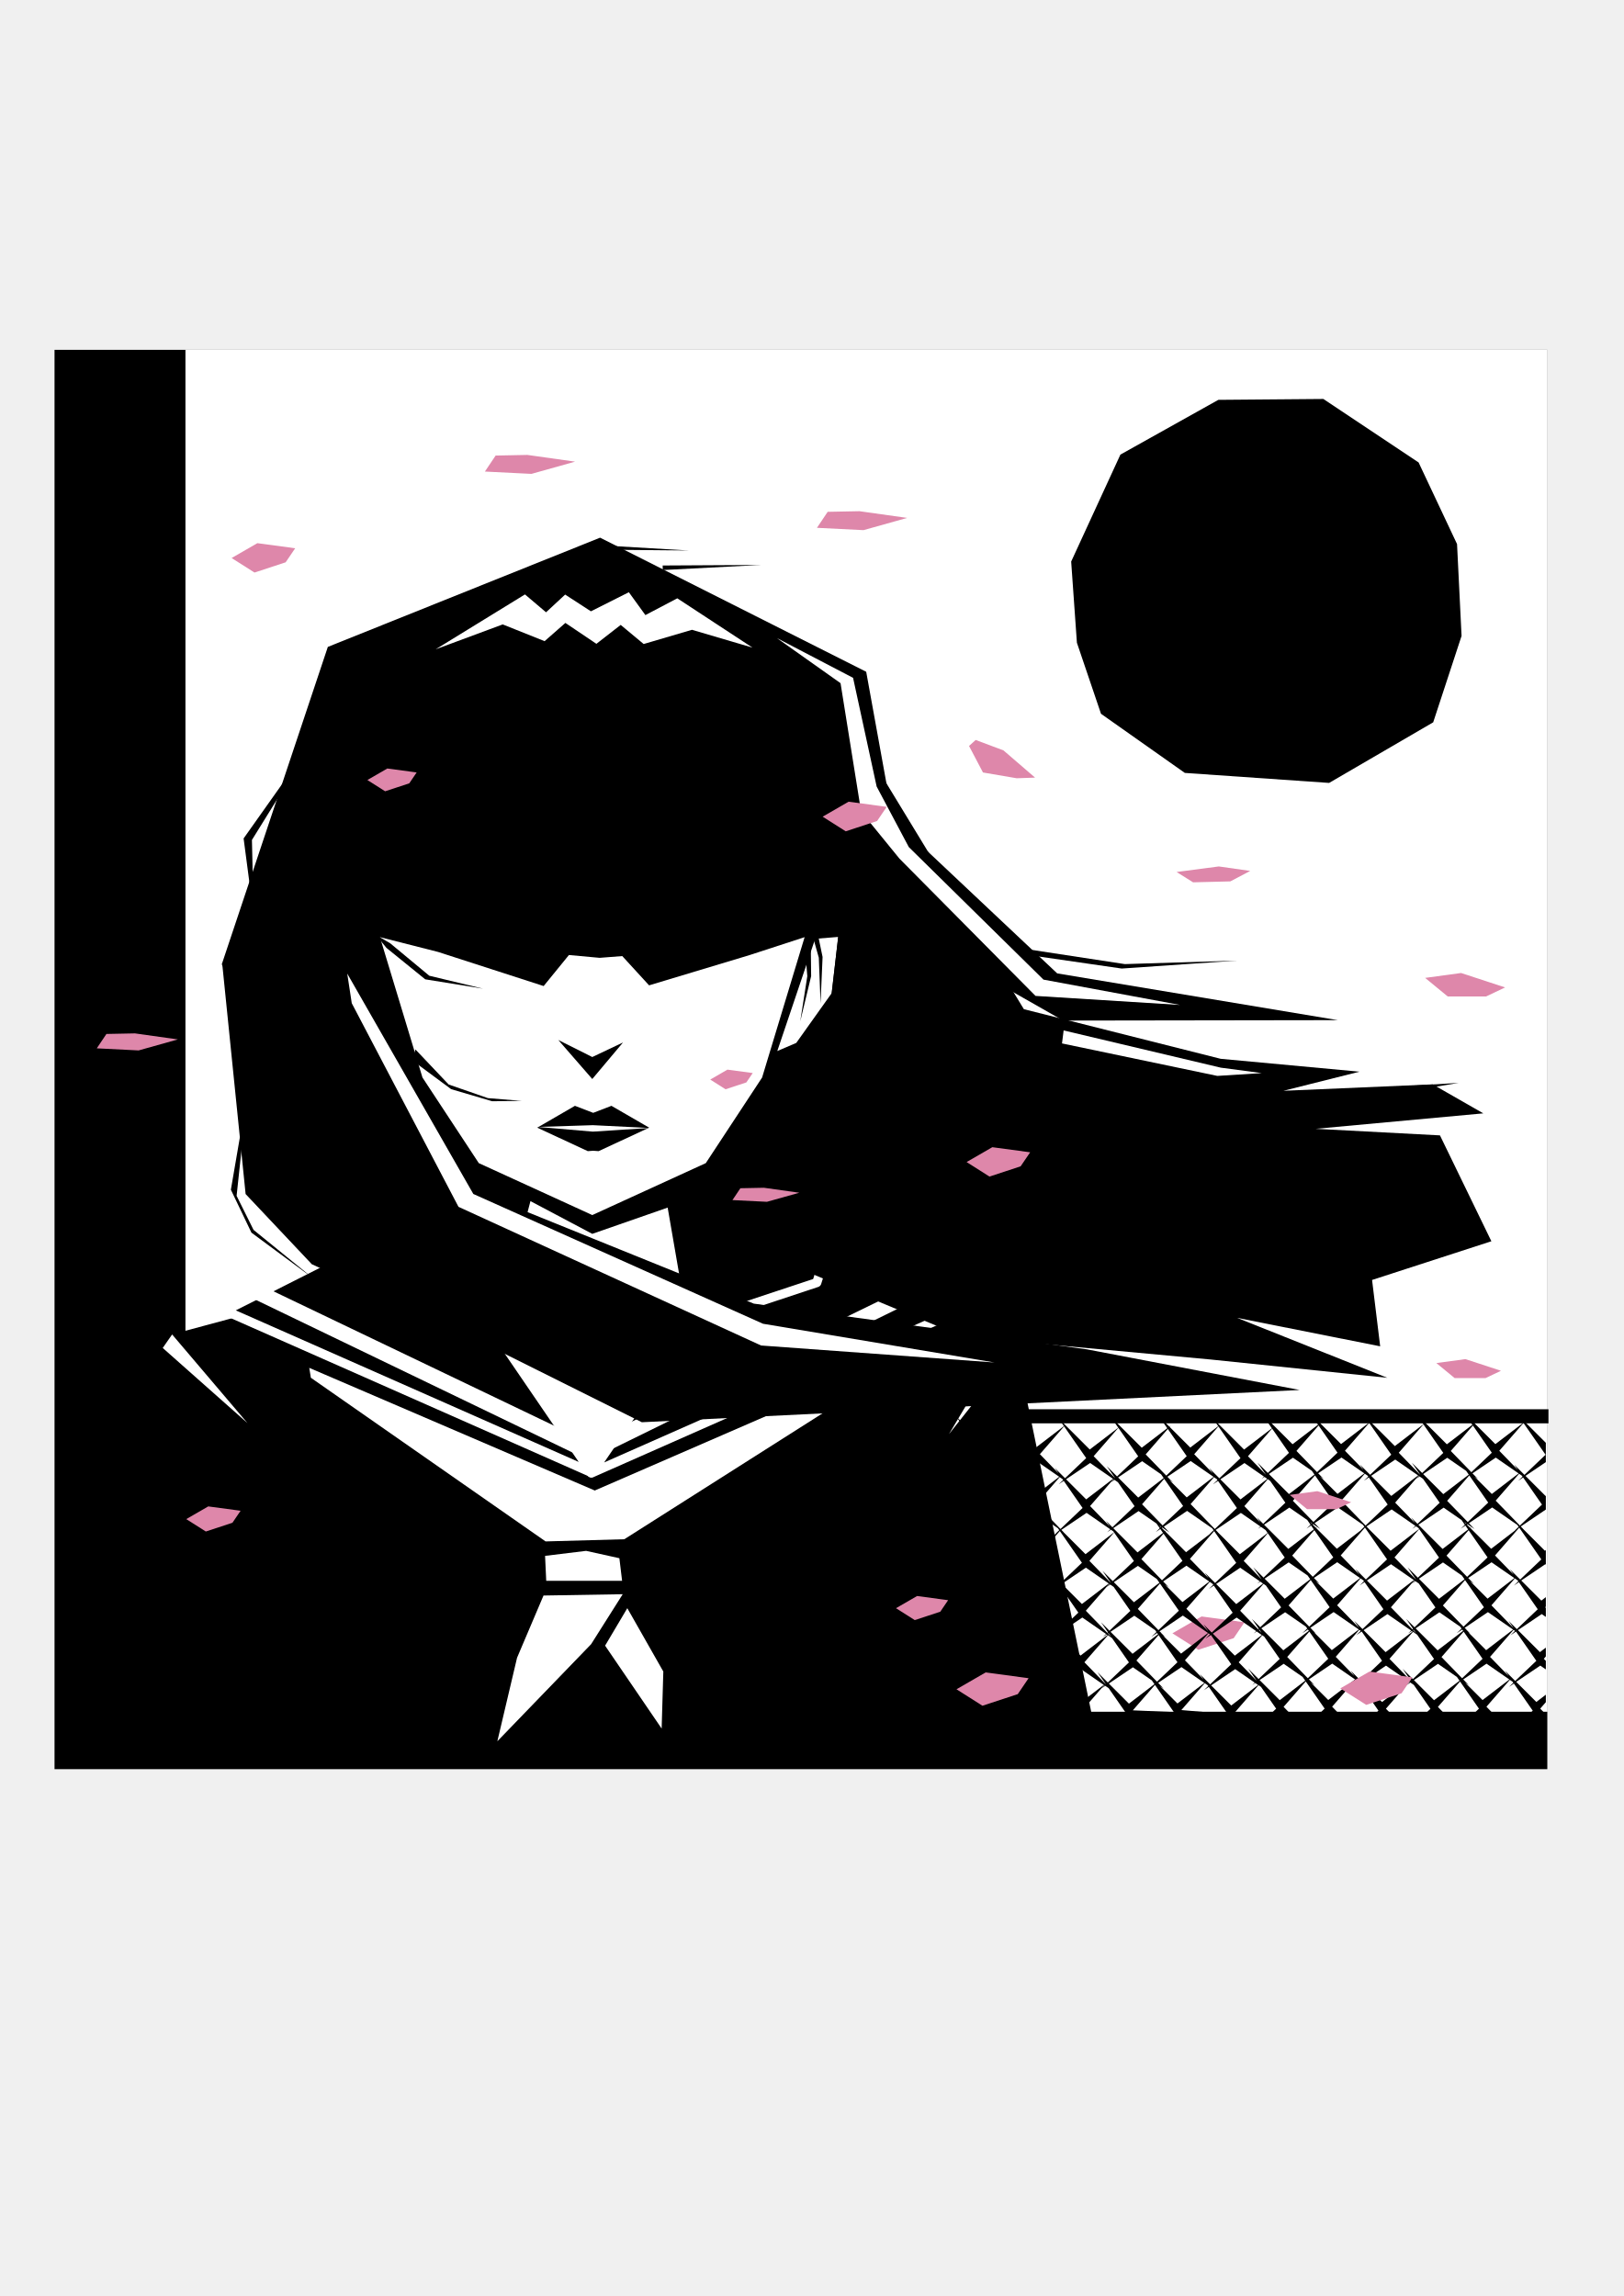
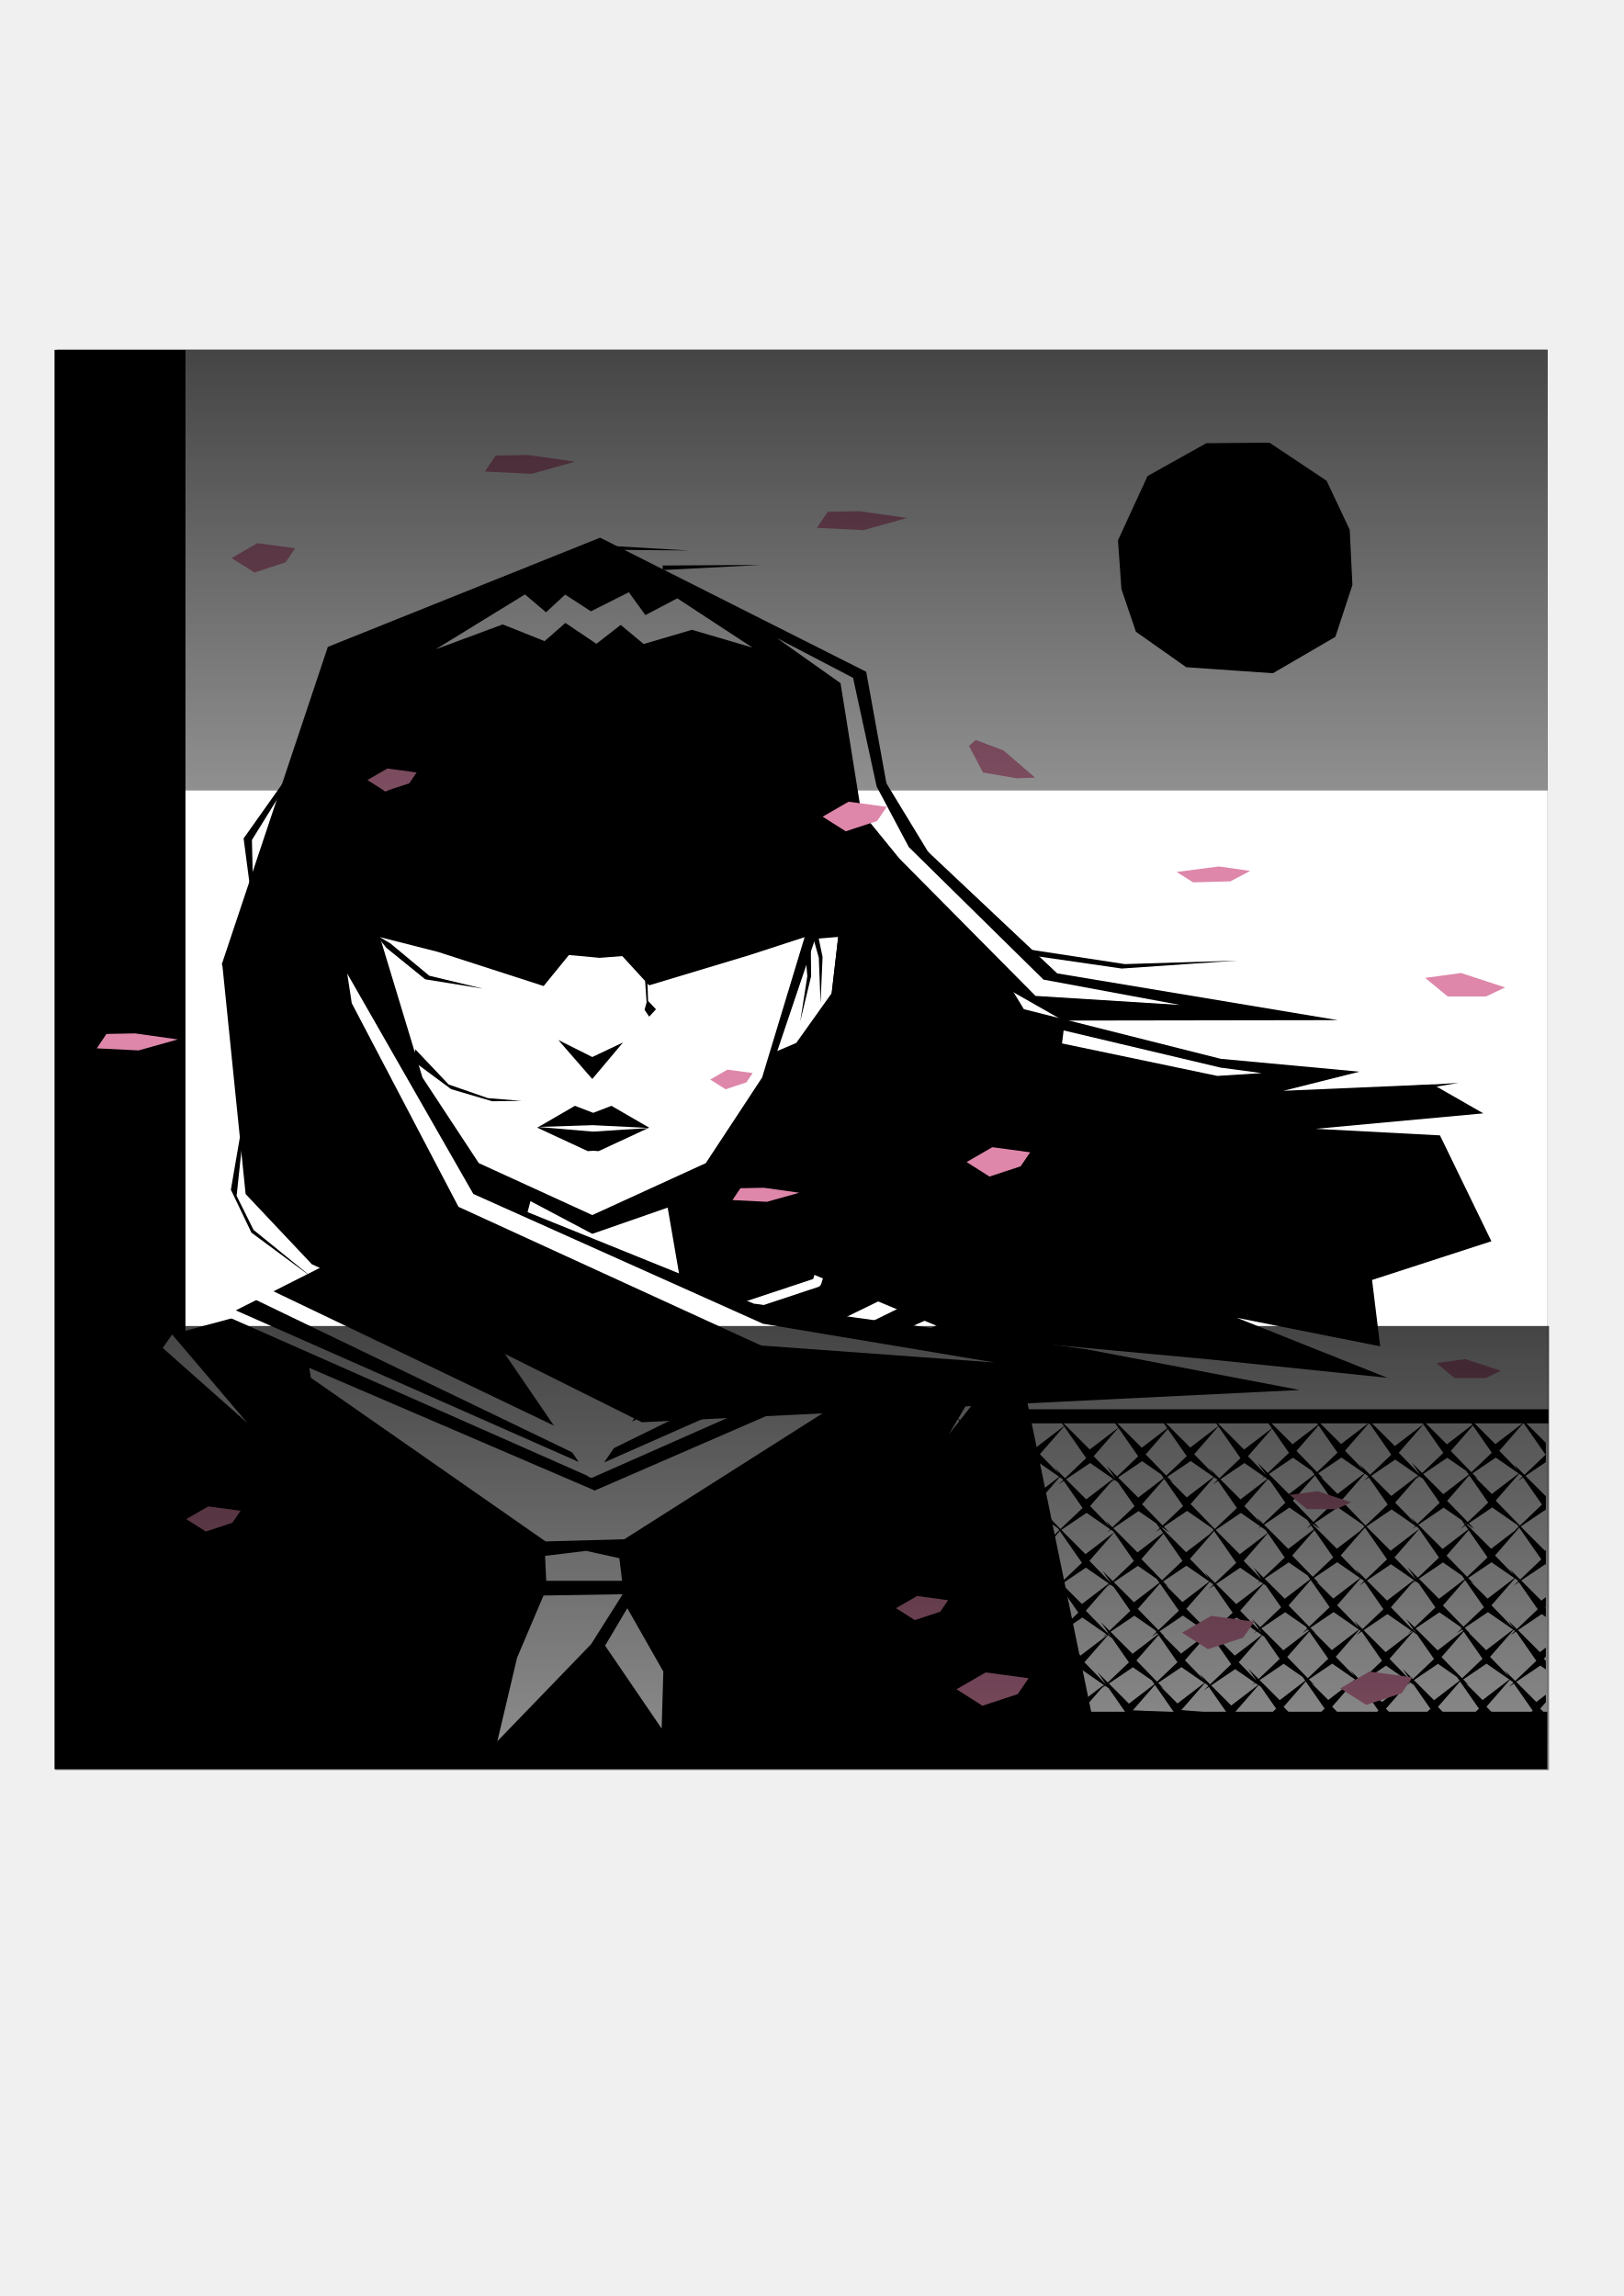
- <svg xmlns="http://www.w3.org/2000/svg" width="210mm" height="297mm" viewBox="0 0 210 297" version="1.1" id="svg1">
+ <svg xmlns="http://www.w3.org/2000/svg" xmlns:xlink="http://www.w3.org/1999/xlink" width="210mm" height="297mm" viewBox="0 0 210 297" version="1.1" id="svg1">
  <defs id="defs1">
-     </defs>
+     <linearGradient id="linearGradient28">
+       <stop style="stop-color:#000000;stop-opacity:1;" offset="0" id="stop28" />
+       <stop style="stop-color:#000000;stop-opacity:0;" offset="1" id="stop29" />
+     </linearGradient>
+     <linearGradient xlink:href="#linearGradient28" id="linearGradient29" x1="-62.55" y1="-111.543" x2="-62.55" y2="225.606" gradientUnits="userSpaceOnUse" gradientTransform="matrix(0.6456198,0,0,0.5728128,144.7687,57.13999)" />
+     <linearGradient xlink:href="#linearGradient28" id="linearGradient30" gradientUnits="userSpaceOnUse" gradientTransform="matrix(0.6468168,0,0,0.5770669,-62.6605,183.5269)" x1="-62.55" y1="-111.543" x2="-62.55" y2="225.606" />
+   </defs>
  <g id="layer1">
    <rect style="fill:#000000;stroke-width:0.464;stroke-linecap:round;stroke-linejoin:round" id="rect1-9" width="193.067" height="183.597" x="7.053" y="45.253" />
    <rect style="fill:#ffffff;stroke-width:0.434;stroke-linecap:round;stroke-linejoin:round" id="rect1" width="176.166" height="176.166" x="23.984" y="45.257" />
    <path id="path1" style="fill:#000000;stroke-width:0.277;stroke-linecap:round;stroke-linejoin:round" d="m 42.4,83.68 -13.718,41.061 12.62,21.458 7.198,19.34 -26.364,7.102 -11.425,55.395 65.891,0.014 65.891,-0.014 -11.425,-55.395 -25.119,-6.803 11.874,-46.98 -5.794,-31.961 -34.416,-17.346 z m 6.739,37.545 7.518,1.913 13.655,4.413 3.269,-4.014 3.976,0.364 2.924,-0.227 3.468,3.786 12.969,-3.906 7.147,-2.329 -5.498,18.157 -7.285,11.075 -14.678,6.719 -14.678,-6.719 -7.287,-11.075 z m 19.467,34.146 7.996,4.235 9.749,-3.396 2.943,17.026 -12.692,16.851 -12.692,-16.851 z m 3.599,-20.844 4.397,5.049 3.974,-4.728 -3.974,1.884 z" />
    <path style="fill:#de87aa;stroke-width:0.543;stroke-linecap:round;stroke-linejoin:round" d="m 115.883,208.028 2.728,-1.575 4.012,0.541 -1.011,1.488 -3.303,1.086 z" id="path8-7-0-8" />
-     <path style="fill:#de87aa;stroke-width:0.751;stroke-linecap:round;stroke-linejoin:round" d="m 151.632,211.277 3.773,-2.179 5.549,0.749 -1.398,2.059 -4.568,1.502 z" id="path8-7-0-8-4" />
    <path style="fill:#de87aa;stroke-width:0.566;stroke-linecap:round;stroke-linejoin:round" d="m 24.091,196.504 2.843,-1.642 4.182,0.564 -1.054,1.551 -3.442,1.132 z" id="path8-7-0-8-2" />
    <path style="fill:#000000;fill-opacity:1;stroke-width:0.464;stroke-linecap:round;stroke-linejoin:round" d="m 74.359,143.044 -4.877,2.826 6.541,3.037 0.698,-0.051 0.698,0.051 6.541,-3.037 -4.879,-2.826 -2.36,0.908 z" id="path4" />
    <path style="fill:#ffffff;fill-opacity:1;stroke-width:0.464;stroke-linecap:round;stroke-linejoin:round" d="m 69.592,145.775 7.089,-0.228 7.284,0.362 -7.285,0.473 z" id="path6" />
    <path style="fill:#000000;fill-opacity:1;stroke:#ffffff;stroke-width:1.18;stroke-linecap:round;stroke-linejoin:round;stroke-dasharray:none" d="m 45.841,161.082 -16.719,8.457 47.379,20.948 -13.221,-19.356 -15.939,-5.283 z" id="path11" />
    <path style="fill:#000000;fill-opacity:1;stroke:#ffffff;stroke-width:1.18;stroke-linecap:round;stroke-linejoin:round;stroke-dasharray:none" d="m 107.141,161.146 16.719,8.457 -47.379,20.948 13.221,-19.356 15.939,-5.283 z" id="path11-3" />
    <path style="fill:#ffffff;fill-opacity:1;stroke:none;stroke-width:1.18;stroke-linecap:round;stroke-linejoin:round;stroke-dasharray:none" d="m 119.621,167.57 -40.34,19.809 2.235,-3.386 35.71,-17.426 z" id="path13" />
    <path style="fill:#ffffff;fill-opacity:1;stroke:none;stroke-width:1.207;stroke-linecap:round;stroke-linejoin:round;stroke-dasharray:none" d="m 32.771,167.994 41.658,20.082 -2.308,-3.433 -36.876,-17.667 z" id="path13-7" />
    <path style="fill:#ffffff;fill-opacity:1;stroke:none;stroke-width:1.18;stroke-linecap:round;stroke-linejoin:round;stroke-dasharray:none" d="m 111.285,179.708 -30.538,19.4 -10.185,0.283 -30.356,-21.171 -0.209,-1.28 36.928,15.866 34.574,-15.024 z" id="path14" />
    <path style="fill:#ffffff;fill-opacity:1;stroke:none;stroke-width:1.373;stroke-linecap:round;stroke-linejoin:round;stroke-dasharray:none" d="m 75.804,200.613 4.303,0.95 0.351,2.925 h -9.812 l -0.15,-3.228 z" id="path15" />
    <path style="fill:#ffffff;fill-opacity:1;stroke:none;stroke-width:1.18;stroke-linecap:round;stroke-linejoin:round;stroke-dasharray:none" d="m 80.539,206.219 -4.088,6.465 -12.127,12.556 2.548,-10.797 3.423,-8.053 z" id="path16" />
    <path style="fill:#ffffff;fill-opacity:1;stroke:none;stroke-width:1.18;stroke-linecap:round;stroke-linejoin:round;stroke-dasharray:none" d="m 81.132,208.027 -2.872,4.847 7.313,10.725 0.217,-7.377 z" id="path17" />
    <path style="fill:#ffffff;fill-opacity:1;stroke:none;stroke-width:1.18;stroke-linecap:round;stroke-linejoin:round;stroke-dasharray:none" d="m 130.392,172.672 -7.659,12.841 8.617,-10.887 -0.031,-1.798 z" id="path18" />
    <path style="fill:#ffffff;fill-opacity:1;stroke:none;stroke-width:1.18;stroke-linecap:round;stroke-linejoin:round;stroke-dasharray:none" d="m 22.262,172.62 9.741,11.461 -10.957,-9.716 z" id="path19" />
    <path style="fill:#ffffff;fill-opacity:1;stroke:none;stroke-width:0.635;stroke-linecap:round;stroke-linejoin:round;stroke-dasharray:none" d="m 97.323,83.773 -7.828,-2.305 -6.248,1.839 -2.969,-2.472 -3.142,2.446 -4.012,-2.703 -2.691,2.361 -5.414,-2.168 -8.669,3.218 11.546,-7.097 2.726,2.311 2.471,-2.291 3.333,2.165 4.906,-2.468 2.14,2.956 4.124,-2.17 z" id="path20" />
    <path style="fill:#ffffff;fill-opacity:1;stroke:none;stroke-width:1.18;stroke-linecap:round;stroke-linejoin:round;stroke-dasharray:none" d="m 105.43,121.439 2.971,-0.242 -0.818,7.248 -4.601,6.463 -2.452,1.049 z" id="path21" />
    <path style="fill:#000000;fill-opacity:1;stroke:none;stroke-width:1.104;stroke-linecap:round;stroke-linejoin:round;stroke-dasharray:none" d="m 28.74,124.663 10.347,14.699 27.919,16.936 30.484,12.333 43.077,5.913 27.521,5.258 -85.074,4.172 -20.777,-10.367 -21.906,-10.071 -8.565,-9.081 z" id="path23" />
    <path style="fill:#000000;fill-opacity:1;stroke:none;stroke-width:1.104;stroke-linecap:round;stroke-linejoin:round;stroke-dasharray:none" d="m 53.725,135.746 4.303,4.54 5.07,1.761 4.358,0.359 -3.801,0.047 -5.305,-1.563 -5.001,-3.706 z" id="path27" />
    <path style="fill:#000000;fill-opacity:1;stroke:none;stroke-width:1.104;stroke-linecap:round;stroke-linejoin:round;stroke-dasharray:none" d="m 50.47,122.022 5.052,4.194 6.955,1.672 -7.484,-1.209 -5.017,-4.069 -1.346,-1.667 z" id="path29" />
    <path style="fill:#000000;fill-opacity:1;stroke:none;stroke-width:1.104;stroke-linecap:round;stroke-linejoin:round;stroke-dasharray:none" d="m 31.739,144.032 -1.138,10.652 2.192,4.41 7.683,6.244 -7.957,-5.889 -2.659,-5.552 2.28,-13.293 z" id="path33" />
    <path style="fill:#000000;fill-opacity:1;stroke:none;stroke-width:1.104;stroke-linecap:round;stroke-linejoin:round;stroke-dasharray:none" d="m 38.732,98.732 -6.149,9.92 0.22,9.658 -1.296,-9.854 8.494,-11.994 z" id="path34" />
    <path style="fill:#000000;fill-opacity:1;stroke:none;stroke-width:1.104;stroke-linecap:round;stroke-linejoin:round;stroke-dasharray:none" d="m 126.498,121.814 18.981,2.897 14.483,-0.45 -14.889,1.025 -18.439,-2.672 z" id="path35" />
    <path style="fill:#000000;fill-opacity:1;stroke:none;stroke-width:1.104;stroke-linecap:round;stroke-linejoin:round;stroke-dasharray:none" d="m 56.402,117.755 3.44,1.818 -3.309,-2.039 z" id="path36" />
    <path style="fill:#000000;fill-opacity:1;stroke:none;stroke-width:1.104;stroke-linecap:round;stroke-linejoin:round;stroke-dasharray:none" d="m 60.591,118.504 2.414,2.119 -1.981,-2.075 z" id="path37" />
    <path style="fill:#000000;fill-opacity:1;stroke:none;stroke-width:1.104;stroke-linecap:round;stroke-linejoin:round;stroke-dasharray:none" d="M 76.982,70.497 89.072,71.208 77.893,71.103 Z" id="path38" />
    <path style="fill:#000000;fill-opacity:1;stroke:none;stroke-width:1.104;stroke-linecap:round;stroke-linejoin:round;stroke-dasharray:none" d="m 85.706,73.15 12.696,-0.071 -12.683,0.659 z" id="path39" />
    <path id="path2" style="fill:#000000;stroke-width:1.104;stroke-linecap:round;stroke-linejoin:round" d="m 169.382,182.734 1.086,1.562 -3.299,2.524 -4.064,-4.064 1.392,2.001 -3.597,2.752 -4.064,-4.064 0.722,1.038 -3.614,2.766 -2.674,-2.674 0.156,-0.179 -0.19,0.145 -1.356,-1.356 1.086,1.562 -3.299,2.524 -4.064,-4.064 1.025,1.474 -3.687,2.821 -4.064,-4.064 0.722,1.039 -3.614,2.765 -2.674,-2.674 0.156,-0.179 -0.19,0.145 -1.356,-1.356 1.086,1.562 -3.299,2.524 -4.064,-4.064 3.6,5.176 -2.733,2.601 -1.331,-1.331 1.087,1.563 -0.565,0.538 0.639,-0.432 2.44,3.507 -2.868,2.729 -0.819,-0.819 0.669,0.961 -0.525,0.5 0.593,-0.401 2.863,4.116 -2.733,2.601 -1.331,-1.331 1.087,1.563 -0.565,0.539 0.64,-0.432 2.439,3.507 -2.701,2.571 -1.082,-1.082 0.884,1.271 -0.643,0.612 0.727,-0.491 2.633,3.785 -2.733,2.601 -1.331,-1.331 1.087,1.563 -0.565,0.538 0.639,-0.432 2.44,3.507 10.389,-0.001 -3.145,-0.267 3.027,-3.478 0.363,0.251 0.085,0.122 -0.566,0.539 0.64,-0.432 2.272,3.265 h 3.548 l -2.412,-0.008 3.028,-3.478 0.054,0.037 -0.403,0.383 0.484,-0.327 0.442,0.306 2.147,3.086 10.292,-5.6e-4 -3.042,-0.259 3.028,-3.478 0.361,0.249 0.087,0.125 -0.565,0.538 0.639,-0.432 2.265,3.256 h 1.142 l 3.027,-3.478 0.312,0.216 1.963,2.823 -2.645,2.517 -0.8,-0.8 0.653,0.939 -0.751,0.714 0.849,-0.573 1.917,0.029 -1.721,-0.159 3.012,-2.035 2.939,2.035 -0.231,0.219 0.195,0.003 0.165,-0.112 0.081,0.115 0.369,0.006 -0.253,-0.253 3.012,-2.035 3.44,2.382 2.264,0.034 -1.76,-0.12 3.012,-2.035 3.071,2.127 -0.098,0.092 0.122,0.002 0.057,-0.038 0.057,0.04 0.26,0.004 -0.151,-0.156 0.199,-0.135 0.205,0.294 5.407,0.082 -0.185,0.176 0.259,-0.175 0.022,5.6e-4 -0.02,-0.002 0.588,-0.397 0.286,0.411 2.099,0.032 -1.747,-0.134 0.156,-0.179 -0.19,0.145 -0.409,-0.409 3.012,-2.035 3.503,2.426 -0.259,0.246 0.667,0.01 -0.211,-0.218 0.009,-0.01 0.039,-0.026 0.177,0.254 4.211,0.064 v -0.165 l -4.192,-0.286 3.012,-2.035 1.179,0.817 v -0.95 l -0.726,-0.748 0.726,-0.835 v -0.969 l -1.23,0.941 -2.6,-2.6 3.114,-2.104 0.716,0.496 v -1.106 l -0.263,-0.271 0.263,-0.302 v -1.145 l -0.766,0.587 -2.844,-2.844 3.077,-2.079 0.533,0.369 v -1.168 l -0.08,-0.082 0.08,-0.092 v -1.216 l -0.583,0.446 -2.6,-2.6 3.114,-2.104 0.069,0.048 v -1.883 l -0.12,0.092 -2.867,-2.867 0.038,0.027 -0.293,-0.302 3.242,-2.19 v -1.78 l -0.034,0.026 -2.6,-2.6 2.634,-1.78 v -2.496 l -3.635,-3.635 0.722,1.038 -3.614,2.766 -2.674,-2.674 0.156,-0.179 -0.19,0.145 -1.356,-1.356 1.086,1.562 -3.299,2.524 -4.064,-4.064 1.025,1.474 -3.687,2.821 -4.064,-4.064 0.722,1.039 -3.614,2.765 -2.674,-2.674 0.156,-0.179 -0.19,0.145 z m 26.336,41.591 h -0.013 l 0.046,0.047 z m -0.68,-0.01 -4.067,-0.061 3.823,0.293 z m -0.244,0.232 -0.102,0.096 0.139,-0.094 z m -5.922,-0.325 -0.854,-0.013 0.903,0.083 z m -6.357,-0.096 -0.253,-0.003 0.195,0.201 0.127,-0.097 z m -0.513,-0.008 -0.114,-0.002 -0.31,0.21 0.804,0.055 z m -0.424,0.208 -0.032,-0.002 -0.085,0.081 z m -0.032,-0.002 0.22,-0.21 -4.225,-0.063 z m -6.268,-0.308 -6.199,-0.093 0.155,0.155 0.19,-0.145 -0.156,0.179 5.568,0.429 0.504,-0.48 z m -0.441,0.524 -0.1,0.096 0.138,-0.093 z m -6.127,-0.623 -0.245,-0.003 -0.422,0.285 0.923,0.085 z m -0.668,0.282 -0.069,-0.007 -0.192,0.183 z m -0.069,-0.007 0.296,-0.282 -3.999,-0.06 z m -9.37,-2.729 -2.772,5.7e-4 2.947,0.25 z m -13.064,0.001 -3.339,5.8e-4 3.345,0.01 z m -6.886,5.8e-4 h -2.675 l 2.843,0.242 z m 38.43,-37.402 2.856,4.107 -2.734,2.601 -1.33,-1.331 0.495,0.712 -2.419,-2.491 z m 19.957,0.008 2.856,4.107 -2.733,2.601 -1.331,-1.331 0.494,0.71 -2.418,-2.489 z m -12.939,0.182 2.564,3.687 -2.733,2.601 -1.331,-1.331 1.025,1.474 -0.021,0.017 -2.698,-2.779 z m -13.562,0.141 2.446,3.517 -2.645,2.517 -2.664,-2.744 z m 19.957,0.008 2.446,3.517 -2.644,2.516 -2.664,-2.743 z m -52.871,0.104 2.856,4.107 -2.734,2.601 -1.33,-1.331 0.495,0.712 -2.419,-2.491 z m 19.957,0.008 2.856,4.107 -2.733,2.601 -1.331,-1.331 0.494,0.71 -2.418,-2.489 z m -12.939,0.182 2.564,3.687 -2.733,2.601 -1.331,-1.331 1.025,1.474 -0.021,0.017 -2.698,-2.779 z m 19.88,0.095 2.185,3.141 -2.733,2.601 -1.331,-1.331 1.087,1.563 -5.6e-4,5.8e-4 -2.325,-2.394 z m -33.443,0.046 2.446,3.517 -2.645,2.517 -2.664,-2.744 z m 19.957,0.008 2.446,3.517 -2.644,2.516 -2.664,-2.743 z m 22.461,3.696 2.957,2.048 -3.471,2.656 -2.252,-2.252 0.48,0.333 -0.728,-0.75 z m 19.957,0.008 2.958,2.048 -3.472,2.657 -2.25,-2.251 0.479,0.332 -0.728,-0.75 z m -26.233,0.014 2.445,1.694 0.339,0.487 -3.298,2.524 -2.6,-2.6 z m 19.957,0.008 2.447,1.695 0.338,0.486 -3.299,2.524 -2.6,-2.6 z m -6.726,0.232 2.957,2.048 -3.471,2.657 -2.6,-2.6 z m -46.414,0.181 2.957,2.048 -3.471,2.656 -2.252,-2.252 0.48,0.333 -0.728,-0.75 z m 19.957,0.008 2.958,2.048 -3.472,2.657 -2.25,-2.251 0.479,0.332 -0.728,-0.75 z m -26.233,0.014 2.445,1.694 0.339,0.487 -3.298,2.524 -2.6,-2.6 z m 19.957,0.008 2.447,1.695 0.338,0.486 -3.299,2.524 -2.6,-2.6 z m -6.726,0.232 2.957,2.048 -3.471,2.657 -2.6,-2.6 z m 19.957,0.007 2.528,1.752 -0.316,0.3 0.379,-0.256 0.365,0.253 -3.471,2.656 -2.6,-2.6 z m 15.562,1.38 0.363,0.251 0.085,0.122 -0.566,0.539 0.64,-0.432 2.44,3.507 -2.855,2.717 -3.133,-3.226 z m 19.957,0.007 0.361,0.249 0.086,0.125 -0.565,0.538 0.639,-0.433 2.44,3.507 -2.855,2.717 -3.133,-3.226 z m -12.835,0.062 0.051,0.073 -0.007,0.007 -0.06,-0.062 z m -13.557,0.151 2.44,3.507 -2.644,2.517 -2.664,-2.743 2.834,-3.257 z m 19.957,0.007 2.44,3.507 -2.645,2.517 -2.664,-2.744 2.836,-3.258 z m -6.567,0.034 0.054,0.037 -0.402,0.383 0.484,-0.327 0.442,0.306 2.153,3.096 -2.867,2.729 -0.819,-0.819 0.504,0.725 -2.575,-2.652 z m -46.414,0.183 0.363,0.251 0.085,0.122 -0.566,0.539 0.64,-0.432 2.44,3.507 -2.855,2.717 -3.133,-3.226 z m 19.957,0.007 0.361,0.249 0.087,0.125 -0.565,0.538 0.639,-0.433 2.44,3.507 -2.855,2.717 -3.133,-3.226 z m -12.835,0.062 0.051,0.073 -0.007,0.007 -0.06,-0.062 z m -13.557,0.151 2.44,3.507 -2.644,2.517 -2.664,-2.743 2.834,-3.257 z m 19.957,0.007 2.44,3.507 -2.645,2.517 -2.664,-2.744 2.836,-3.258 z m -6.567,0.034 0.054,0.037 -0.402,0.383 0.484,-0.327 0.442,0.306 2.153,3.096 -2.867,2.729 -0.819,-0.819 0.504,0.725 -2.575,-2.652 z m 19.957,0.007 0.311,0.215 1.964,2.824 -2.868,2.729 -0.819,-0.819 0.474,0.682 -2.09,-2.152 z m 9.066,3.648 3.249,2.25 0.175,0.251 -0.525,0.5 0.223,-0.151 -3.258,2.493 -2.674,-2.674 0.135,-0.155 0.391,0.27 -0.728,-0.75 z m 19.957,0.007 3.249,2.25 0.175,0.252 -0.525,0.5 0.227,-0.153 -3.261,2.495 -2.675,-2.674 0.135,-0.155 0.391,0.271 -0.728,-0.75 z m -26.233,0.015 2.316,1.604 0.429,0.616 -0.525,0.5 0.594,-0.401 0.349,0.502 -3.299,2.524 -3.134,-3.134 z m 19.957,0.008 2.317,1.604 0.428,0.615 -0.525,0.5 0.593,-0.401 0.349,0.502 -3.299,2.524 -3.134,-3.134 z m -6.725,0.231 3.071,2.127 -0.403,0.383 0.484,-0.327 0.312,0.216 0.086,0.124 -3.687,2.821 -2.867,-2.867 0.039,0.027 -0.293,-0.302 z m -46.414,0.182 3.249,2.25 0.175,0.251 -0.525,0.5 0.223,-0.151 -3.258,2.493 -2.674,-2.674 0.135,-0.155 0.391,0.27 -0.728,-0.75 z m 19.957,0.007 3.249,2.25 0.175,0.252 -0.525,0.5 0.227,-0.153 -3.261,2.495 -2.675,-2.674 0.135,-0.155 0.391,0.271 -0.728,-0.75 z m -26.233,0.015 2.316,1.604 0.429,0.616 -0.525,0.5 0.594,-0.401 0.349,0.502 -3.299,2.524 -3.134,-3.134 z m 19.957,0.008 2.317,1.604 0.428,0.615 -0.525,0.5 0.593,-0.401 0.349,0.502 -3.299,2.524 -3.134,-3.134 z m -6.725,0.231 3.071,2.127 -0.403,0.383 0.484,-0.327 0.312,0.216 0.086,0.124 -3.687,2.821 -2.867,-2.867 0.039,0.027 -0.293,-0.302 z m 19.957,0.008 2.528,1.751 -0.316,0.301 0.379,-0.256 0.607,0.421 0.261,0.375 -3.597,2.753 -2.867,-2.867 0.039,0.027 -0.293,-0.302 z m 8.928,1.152 0.28,0.194 -0.044,0.042 z m 19.959,0.009 0.278,0.193 -0.044,0.042 z m -19.533,0.286 0.511,0.354 -0.163,0.125 -0.426,-0.426 z m 19.956,0.008 0.511,0.354 -0.163,0.124 -0.426,-0.426 z m -59.84,0.14 0.28,0.194 -0.044,0.042 z m 19.959,0.009 0.278,0.193 -0.044,0.041 z m -19.533,0.285 0.511,0.354 -0.163,0.125 -0.426,-0.426 z m 19.956,0.008 0.511,0.354 -0.163,0.124 -0.426,-0.426 z m 26.193,0.002 2.857,4.107 -2.733,2.601 -1.331,-1.331 0.495,0.712 -2.419,-2.491 z m 19.957,0.008 2.856,4.107 -2.733,2.601 -1.331,-1.331 0.495,0.712 -2.419,-2.491 z m -12.939,0.181 2.564,3.687 -2.734,2.601 -1.331,-1.331 1.025,1.474 -0.021,0.017 -2.698,-2.779 z m -13.562,0.141 2.446,3.517 -2.645,2.516 -2.664,-2.743 z m 19.956,0.008 2.446,3.517 -2.644,2.516 -2.664,-2.743 z m -52.871,0.105 2.857,4.107 -2.733,2.601 -1.331,-1.331 0.495,0.712 -2.419,-2.491 z m 19.957,0.008 2.856,4.107 -2.733,2.601 -1.331,-1.331 0.495,0.712 -2.419,-2.491 z m -12.939,0.181 2.564,3.687 -2.734,2.601 -1.331,-1.331 1.025,1.474 -0.021,0.017 -2.698,-2.779 z m 19.88,0.094 2.185,3.142 -2.733,2.601 -1.331,-1.331 1.087,1.563 -5.8e-4,5.8e-4 -2.325,-2.394 z m -33.442,0.047 2.446,3.517 -2.645,2.516 -2.664,-2.743 z m 19.956,0.008 2.446,3.517 -2.644,2.516 -2.664,-2.743 z m 22.462,3.696 2.957,2.048 -3.471,2.656 -2.252,-2.252 0.48,0.333 -0.728,-0.75 z m 19.957,0.008 2.958,2.048 -3.472,2.656 -2.25,-2.251 0.479,0.332 -0.728,-0.75 z m -26.233,0.014 2.446,1.693 0.338,0.487 -3.298,2.524 -2.6,-2.6 z m 19.957,0.008 2.447,1.695 0.338,0.486 -3.299,2.524 -2.6,-2.6 z m -6.726,0.231 2.957,2.048 -3.471,2.656 -2.6,-2.6 z m -46.414,0.182 2.957,2.048 -3.471,2.656 -2.252,-2.252 0.48,0.333 -0.728,-0.75 z m 19.957,0.008 2.958,2.048 -3.472,2.656 -2.25,-2.251 0.479,0.332 -0.728,-0.75 z m -26.233,0.014 2.446,1.694 0.338,0.487 -3.298,2.524 -2.6,-2.6 z m 19.957,0.008 2.447,1.695 0.338,0.486 -3.299,2.524 -2.6,-2.6 z m -6.726,0.231 2.957,2.048 -3.471,2.656 -2.6,-2.6 z m 19.957,0.008 2.528,1.751 -0.315,0.3 0.379,-0.256 0.366,0.253 -3.471,2.656 -2.6,-2.6 z m 15.563,1.379 0.361,0.25 0.086,0.124 -0.566,0.539 0.64,-0.433 2.44,3.508 -2.701,2.571 -1.082,-1.082 0.668,0.96 -2.873,-2.958 z m 19.957,0.008 0.362,0.25 0.086,0.123 -0.565,0.538 0.639,-0.432 2.44,3.507 -2.701,2.571 -1.082,-1.082 0.668,0.96 -2.872,-2.958 z m -12.835,0.062 0.051,0.073 -0.007,0.007 -0.06,-0.062 z m -13.556,0.15 2.439,3.507 -2.644,2.517 -2.664,-2.744 2.835,-3.257 z m 19.957,0.008 2.44,3.507 -2.645,2.517 -2.664,-2.744 2.836,-3.258 z m -6.567,0.034 0.054,0.037 -0.402,0.383 0.483,-0.327 0.442,0.306 2.154,3.097 -2.701,2.571 -1.082,-1.082 0.884,1.271 -0.084,0.08 -2.774,-2.856 z m -46.414,0.181 0.361,0.25 0.087,0.124 -0.566,0.539 0.64,-0.433 2.44,3.508 -2.701,2.571 -1.082,-1.082 0.668,0.96 -2.873,-2.958 z m 19.957,0.008 0.362,0.25 0.086,0.123 -0.565,0.538 0.639,-0.432 2.44,3.507 -2.701,2.571 -1.082,-1.082 0.668,0.96 -2.872,-2.958 z m -12.835,0.062 0.051,0.073 -0.007,0.007 -0.06,-0.062 z m -13.556,0.15 2.439,3.507 -2.644,2.517 -2.664,-2.744 2.835,-3.257 z m 19.957,0.008 2.44,3.507 -2.645,2.517 -2.664,-2.744 2.836,-3.258 z m -6.567,0.034 0.054,0.037 -0.402,0.383 0.483,-0.327 0.442,0.306 2.154,3.097 -2.701,2.571 -1.082,-1.082 0.884,1.271 -0.084,0.08 -2.774,-2.856 z m 19.957,0.004 0.312,0.216 1.963,2.823 -2.701,2.571 -1.082,-1.082 0.884,1.271 -0.078,0.074 -2.324,-2.394 z m 9.066,3.649 3.254,2.254 -3.488,2.669 -2.328,-2.329 0.277,0.192 -0.575,-0.592 0.108,-0.124 -0.131,0.1 -0.13,-0.134 z m 19.957,0.008 3.255,2.254 -3.488,2.669 -2.329,-2.329 0.277,0.192 -0.575,-0.592 0.108,-0.124 -0.131,0.1 -0.13,-0.134 z m -26.233,0.015 2.695,1.866 0.168,0.241 -0.643,0.612 0.727,-0.491 0.119,0.171 -3.299,2.524 -2.843,-2.843 z m 19.957,0.007 2.695,1.866 0.168,0.241 -0.643,0.612 0.727,-0.491 0.119,0.171 -3.299,2.524 -2.844,-2.844 z m -6.725,0.232 3.071,2.127 -0.403,0.383 0.484,-0.327 0.102,0.071 -3.487,2.669 -2.844,-2.843 z m -46.414,0.182 3.254,2.254 -3.488,2.669 -2.328,-2.329 0.277,0.192 -0.575,-0.592 0.108,-0.124 -0.131,0.1 -0.13,-0.134 z m 19.957,0.008 3.255,2.254 -3.488,2.669 -2.329,-2.329 0.277,0.192 -0.575,-0.592 0.108,-0.124 -0.131,0.1 -0.13,-0.134 z m -26.233,0.015 2.695,1.866 0.168,0.241 -0.643,0.612 0.727,-0.491 0.119,0.171 -3.299,2.524 -2.843,-2.843 z m 19.957,0.007 2.695,1.866 0.168,0.241 -0.643,0.612 0.727,-0.491 0.119,0.171 -3.299,2.524 -2.844,-2.844 z m -6.725,0.232 3.071,2.127 -0.403,0.383 0.484,-0.327 0.102,0.071 -3.487,2.669 -2.844,-2.843 z m 19.957,0.007 2.528,1.751 -0.315,0.3 0.378,-0.256 0.664,0.459 -3.488,2.669 -2.844,-2.844 z m 2.94,1.559 0.296,0.425 -0.366,-0.377 z m 19.957,0.01 0.058,0.083 -0.061,0.046 -0.075,-0.077 z m -7.04,0.014 0.192,0.134 -0.604,0.575 0.726,-0.491 0.002,5.8e-4 2.632,3.784 -2.733,2.601 -1.331,-1.331 0.496,0.714 -2.42,-2.493 z m 19.957,0.007 0.193,0.134 -0.605,0.576 0.726,-0.491 0.002,0.001 2.632,3.784 -2.733,2.601 -1.331,-1.331 0.494,0.71 -2.418,-2.489 z m -12.848,0.078 0.254,0.366 -0.302,-0.312 z m -13.562,0.141 2.446,3.516 -2.645,2.517 -2.664,-2.744 z m 19.957,0.008 2.446,3.516 -2.645,2.517 -2.664,-2.744 z m -6.548,0.027 0.531,0.367 2.186,3.143 -2.733,2.601 -1.331,-1.331 1.025,1.474 -0.021,0.016 -2.698,-2.778 z m -39.374,0.168 0.058,0.084 -0.06,0.046 -0.075,-0.078 z m -7.04,0.014 0.192,0.134 -0.604,0.575 0.726,-0.491 0.002,10e-4 2.632,3.784 -2.733,2.601 -1.331,-1.331 0.496,0.713 -2.42,-2.493 z m 19.957,0.007 0.193,0.134 -0.605,0.576 0.726,-0.491 0.002,0.001 2.632,3.784 -2.733,2.601 -1.331,-1.331 0.494,0.71 -2.418,-2.489 z m -12.849,0.078 0.254,0.366 -0.302,-0.312 z m -13.562,0.141 2.446,3.516 -2.645,2.517 -2.664,-2.744 z m 19.957,0.008 2.446,3.516 -2.645,2.517 -2.664,-2.744 z m -6.548,0.027 0.531,0.367 2.186,3.143 -2.733,2.601 -1.331,-1.331 1.025,1.474 -0.021,0.016 -2.698,-2.778 z m 19.957,0.004 0.266,0.184 1.995,2.869 -2.733,2.601 -1.331,-1.331 1.087,1.563 -5.8e-4,5.6e-4 -2.325,-2.394 z m 9.052,3.665 2.957,2.048 -3.471,2.656 -2.251,-2.25 0.48,0.332 -0.728,-0.75 z m 19.957,0.007 2.958,2.048 -3.472,2.657 -2.251,-2.251 0.48,0.333 -0.728,-0.75 z m -26.233,0.015 2.445,1.694 0.339,0.487 -3.299,2.524 -2.6,-2.6 z m 19.957,0.007 2.446,1.694 0.338,0.488 -3.298,2.523 -2.6,-2.6 z m -6.726,0.232 2.958,2.048 -3.472,2.657 -2.6,-2.6 z m -46.414,0.183 2.957,2.048 -3.471,2.656 -2.251,-2.25 0.48,0.332 -0.728,-0.75 z m 19.957,0.007 2.958,2.048 -3.472,2.657 -2.251,-2.251 0.48,0.333 -0.728,-0.75 z m -26.233,0.015 2.445,1.694 0.339,0.487 -3.299,2.524 -2.6,-2.6 z m 19.957,0.007 2.446,1.694 0.338,0.488 -3.298,2.523 -2.6,-2.6 z m -6.726,0.232 2.958,2.048 -3.472,2.657 -2.6,-2.6 z m 19.957,0.008 2.528,1.751 -0.315,0.3 0.378,-0.256 0.366,0.253 -3.471,2.656 -2.6,-2.6 z m 15.562,1.379 0.363,0.251 0.085,0.122 -0.566,0.539 0.64,-0.432 2.44,3.507 -2.645,2.517 -0.8,-0.8 0.653,0.94 -0.064,0.06 -3.133,-3.226 z m 19.957,0.007 0.361,0.249 0.087,0.125 -0.565,0.538 0.639,-0.432 2.44,3.507 -2.645,2.517 -0.8,-0.8 0.653,0.939 -0.063,0.06 -3.133,-3.227 z m -12.835,0.063 0.051,0.073 -0.007,0.006 -0.06,-0.061 z m -13.556,0.15 2.439,3.507 -2.644,2.516 -2.664,-2.743 2.834,-3.256 z m 19.957,0.007 2.439,3.507 -2.644,2.516 -2.664,-2.743 2.836,-3.259 z m -6.566,0.034 0.054,0.037 -0.403,0.383 0.484,-0.327 0.442,0.306 2.153,3.096 -2.645,2.517 -0.799,-0.799 0.653,0.939 -0.192,0.183 -2.774,-2.856 z m -39.293,0.252 0.051,0.073 -0.007,0.006 -0.06,-0.062 z m -13.556,0.15 2.439,3.507 -5.308,-0.227 2.834,-3.256 z m 19.957,0.007 2.439,3.507 -5.308,-0.227 2.836,-3.259 z m 36.136,3.718 2.939,2.035 -0.527,0.502 -5.423,-0.501 z m -9.933,2.399 -0.042,0.029 -0.007,0.008 0.259,0.267 z m -0.102,0.098 0.327,0.226 z m 7.009,0.199 -0.053,0.061 0.344,0.239 z" />
    <path id="path3" style="fill:#000000;stroke-width:1.104;stroke-linecap:round;stroke-linejoin:round" d="m 129.572,182.294 -1.054,1.825 h 71.749 v -1.825 z" />
    <path style="fill:#de87aa;stroke-width:0.68;stroke-linecap:round;stroke-linejoin:round" d="m 62.714,60.998 1.388,-2.069 4.105,-0.082 6.174,0.869 -5.646,1.583 z" id="path7" />
    <path style="fill:#de87aa;stroke-width:0.68;stroke-linecap:round;stroke-linejoin:round" d="m 105.659,68.276 1.388,-2.069 4.105,-0.082 6.174,0.869 -5.646,1.583 z" id="path7-3" />
    <path style="fill:#de87aa;stroke-width:0.611;stroke-linecap:round;stroke-linejoin:round" d="m 12.517,135.607 1.247,-1.859 3.689,-0.074 5.549,0.781 -5.074,1.423 z" id="path7-9" />
    <path style="fill:#de87aa;stroke-width:0.504;stroke-linecap:round;stroke-linejoin:round" d="m 94.731,155.237 1.028,-1.533 3.042,-0.061 4.575,0.644 -4.184,1.173 z" id="path7-9-4" />
    <path style="fill:#de87aa;stroke-width:0.662;stroke-linecap:round;stroke-linejoin:round" d="m 29.957,72.183 3.327,-1.921 4.893,0.66 -1.233,1.815 -4.028,1.325 z" id="path8" />
    <path style="fill:#ffffff;stroke-width:0.662;stroke-linecap:round;stroke-linejoin:round" d="m 89.897,132.148 3.327,-1.921 4.893,0.66 -1.233,1.815 -4.028,1.325 z" id="path8-6" />
    <path style="fill:#de87aa;stroke-width:0.514;stroke-linecap:round;stroke-linejoin:round" d="m 47.516,100.899 2.579,-1.489 3.793,0.512 -0.956,1.407 -3.123,1.027 z" id="path8-7" />
    <path style="fill:#de87aa;stroke-width:0.585;stroke-linecap:round;stroke-linejoin:round" d="m 126.189,95.719 3.594,1.349 4.085,3.521 -2.373,0.082 -4.363,-0.746 -1.802,-3.431 z" id="path9" />
    <path style="fill:#ffffff;stroke-width:0.525;stroke-linecap:round;stroke-linejoin:round" d="m 152.007,152.01 3.226,1.211 3.667,3.161 -2.131,0.074 -3.916,-0.67 -1.618,-3.08 z" id="path9-7" />
    <path style="fill:#de87aa;stroke-width:0.612;stroke-linecap:round;stroke-linejoin:round" d="m 188.97,125.863 5.691,1.867 -2.462,1.168 h -4.96 l -2.92,-2.403 z" id="path10" />
    <path style="fill:#de87aa;stroke-width:0.47;stroke-linecap:round;stroke-linejoin:round" d="m 170.378,192.89 4.371,1.434 -1.891,0.897 h -3.809 l -2.243,-1.846 z" id="path10-2" />
    <path style="fill:#de87aa;stroke-width:0.494;stroke-linecap:round;stroke-linejoin:round" d="m 189.529,175.809 4.596,1.508 -1.989,0.944 h -4.005 l -2.358,-1.941 z" id="path10-4" />
    <path style="fill:#de87aa;stroke-width:0.448;stroke-linecap:round;stroke-linejoin:round" d="m 157.636,112.08 4.059,0.579 -2.57,1.353 -4.817,0.121 -2.136,-1.335 z" id="path12" />
    <path style="fill:#de87aa;stroke-width:0.751;stroke-linecap:round;stroke-linejoin:round" d="m 173.344,218.403 3.773,-2.179 5.549,0.749 -1.398,2.059 -4.568,1.502 z" id="path8-7-0-8-1" />
    <path style="fill:#de87aa;stroke-width:0.751;stroke-linecap:round;stroke-linejoin:round" d="m 123.708,218.516 3.773,-2.179 5.549,0.749 -1.398,2.059 -4.568,1.502 z" id="path8-7-0-8-1-7" />
    <path style="fill:#000000;fill-opacity:1;stroke:none;stroke-width:1.104;stroke-linecap:round;stroke-linejoin:round;stroke-dasharray:none" d="m 111.389,95.973 21.032,34.57 25.454,6.419 17.954,1.666 -9.838,2.472 19.305,-0.83 6.546,3.749 -21.683,1.999 16.078,0.85 6.649,13.695 -15.431,5.006 1.049,8.584 -18.506,-3.681 19.433,7.753 -22.84,-2.365 -32.135,-2.978 -21.104,-8.792 z" id="path22" />
    <path style="fill:#de87aa;stroke-width:0.443;stroke-linecap:round;stroke-linejoin:round" d="m 91.86,139.647 2.223,-1.284 3.27,0.441 -0.824,1.213 -2.692,0.885 z" id="path8-6-6" />
    <path style="fill:#de87aa;stroke-width:0.662;stroke-linecap:round;stroke-linejoin:round" d="m 125.014,150.317 3.327,-1.921 4.893,0.66 -1.233,1.815 -4.028,1.325 z" id="path8-6-6-6" />
    <path style="fill:#000000;stroke-width:1.104;stroke-linecap:round;stroke-linejoin:round" d="m 119.942,110.099 16.793,15.816 36.293,6.047 -35.526,0.055 L 118.815,121.381 Z" id="path5" />
    <path style="fill:#000000;stroke-width:1.104;stroke-linecap:round;stroke-linejoin:round" d="m 179.125,140.651 9.533,-0.574 -9.667,1.618 v -0.133 z" id="path32" />
    <path style="fill:#ffffff;stroke-width:1.104;stroke-linecap:round;stroke-linejoin:round" d="m 100.47,82.535 8.241,5.836 2.66,16.609 4.959,6.087 17.597,17.759 18.698,1.17 -17.671,-3.278 -17.415,-17.144 -4.159,-7.833 -3.049,-14.06 z" id="path43" />
    <path id="path44" style="fill:#ffffff;stroke-width:1.104;stroke-linecap:round;stroke-linejoin:round" d="m 44.91,125.938 0.584,3.83 13.805,26.342 39.135,17.938 30.195,2.198 -29.948,-5.012 -37.464,-16.788 z" />
    <path style="fill:#ffffff;stroke-width:1.104;stroke-linecap:round;stroke-linejoin:round" d="m 137.564,133.292 -0.211,1.68 20.088,4.202 5.744,-0.362 -5.293,-0.703 z" id="path46" />
    <path style="fill:#000000;fill-opacity:1;stroke:none;stroke-width:0.911;stroke-linecap:round;stroke-linejoin:round" d="m 104.234,118.602 -0.046,4.938 0.224,2.731 -0.913,5.849 1.409,-5.851 -0.039,-3.422 z" id="path53" />
    <path style="fill:#000000;fill-opacity:1;stroke:none;stroke-width:0.911;stroke-linecap:round;stroke-linejoin:round" d="m 104.255,116.395 0.902,4.855 0.743,2.637 0.226,5.916 0.261,-6.013 -0.695,-3.351 z" id="path53-1" />
-     <path style="fill:#000000;fill-opacity:1;stroke:none;stroke-width:0.994;stroke-linecap:round;stroke-linejoin:round" d="m 144.907,58.804 -6.368,13.838 0.741,10.497 3.117,9.193 10.843,7.649 18.66,1.294 13.461,-7.839 3.669,-11.177 -0.585,-11.88 -4.972,-10.558 -12.317,-8.213 -13.582,0.114 z" id="path54" />
+     <path style="fill:#000000;fill-opacity:1;stroke:none;stroke-width:0.597;stroke-linecap:round;stroke-linejoin:round" d="m 148.417,61.58 -3.824,8.31 0.445,6.304 1.872,5.521 6.512,4.593 11.206,0.777 8.084,-4.707 2.203,-6.712 -0.351,-7.134 -2.986,-6.34 -7.397,-4.932 -8.156,0.068 z" id="path54" />
    <path style="fill:#de87aa;stroke-width:0.668;stroke-linecap:round;stroke-linejoin:round" d="m 106.398,105.641 3.353,-1.936 4.931,0.665 -1.242,1.83 -4.06,1.335 z" id="path8-7-0" />
+     <path style="fill:#de87aa;stroke-width:0.751;stroke-linecap:round;stroke-linejoin:round" d="m 152.88,211.199 3.773,-2.179 5.549,0.749 -1.398,2.059 -4.568,1.502 z" id="path8-7-0-8-4" />
+     <path style="fill:#000000;stroke-width:1;stroke-linecap:round;stroke-linejoin:round" d="m 84.54,123.135 -1.183,2.64 0.27,3.887 -0.267,0.966 0.604,0.883 0.875,-0.956 -1.02,-1.083 -0.122,-3.595 z" id="path24" />
+     <rect style="fill:url(#linearGradient29);stroke-width:0.608;stroke-linecap:round;stroke-linejoin:round" id="rect28" width="192.828" height="57.028" x="7.34" y="45.228" />
+     <rect style="fill:url(#linearGradient30);stroke-width:0.611;stroke-linecap:round;stroke-linejoin:round" id="rect28-3" width="193.185" height="57.451" x="-200.344" y="171.526" transform="scale(-1,1)" />
  </g>
</svg>
